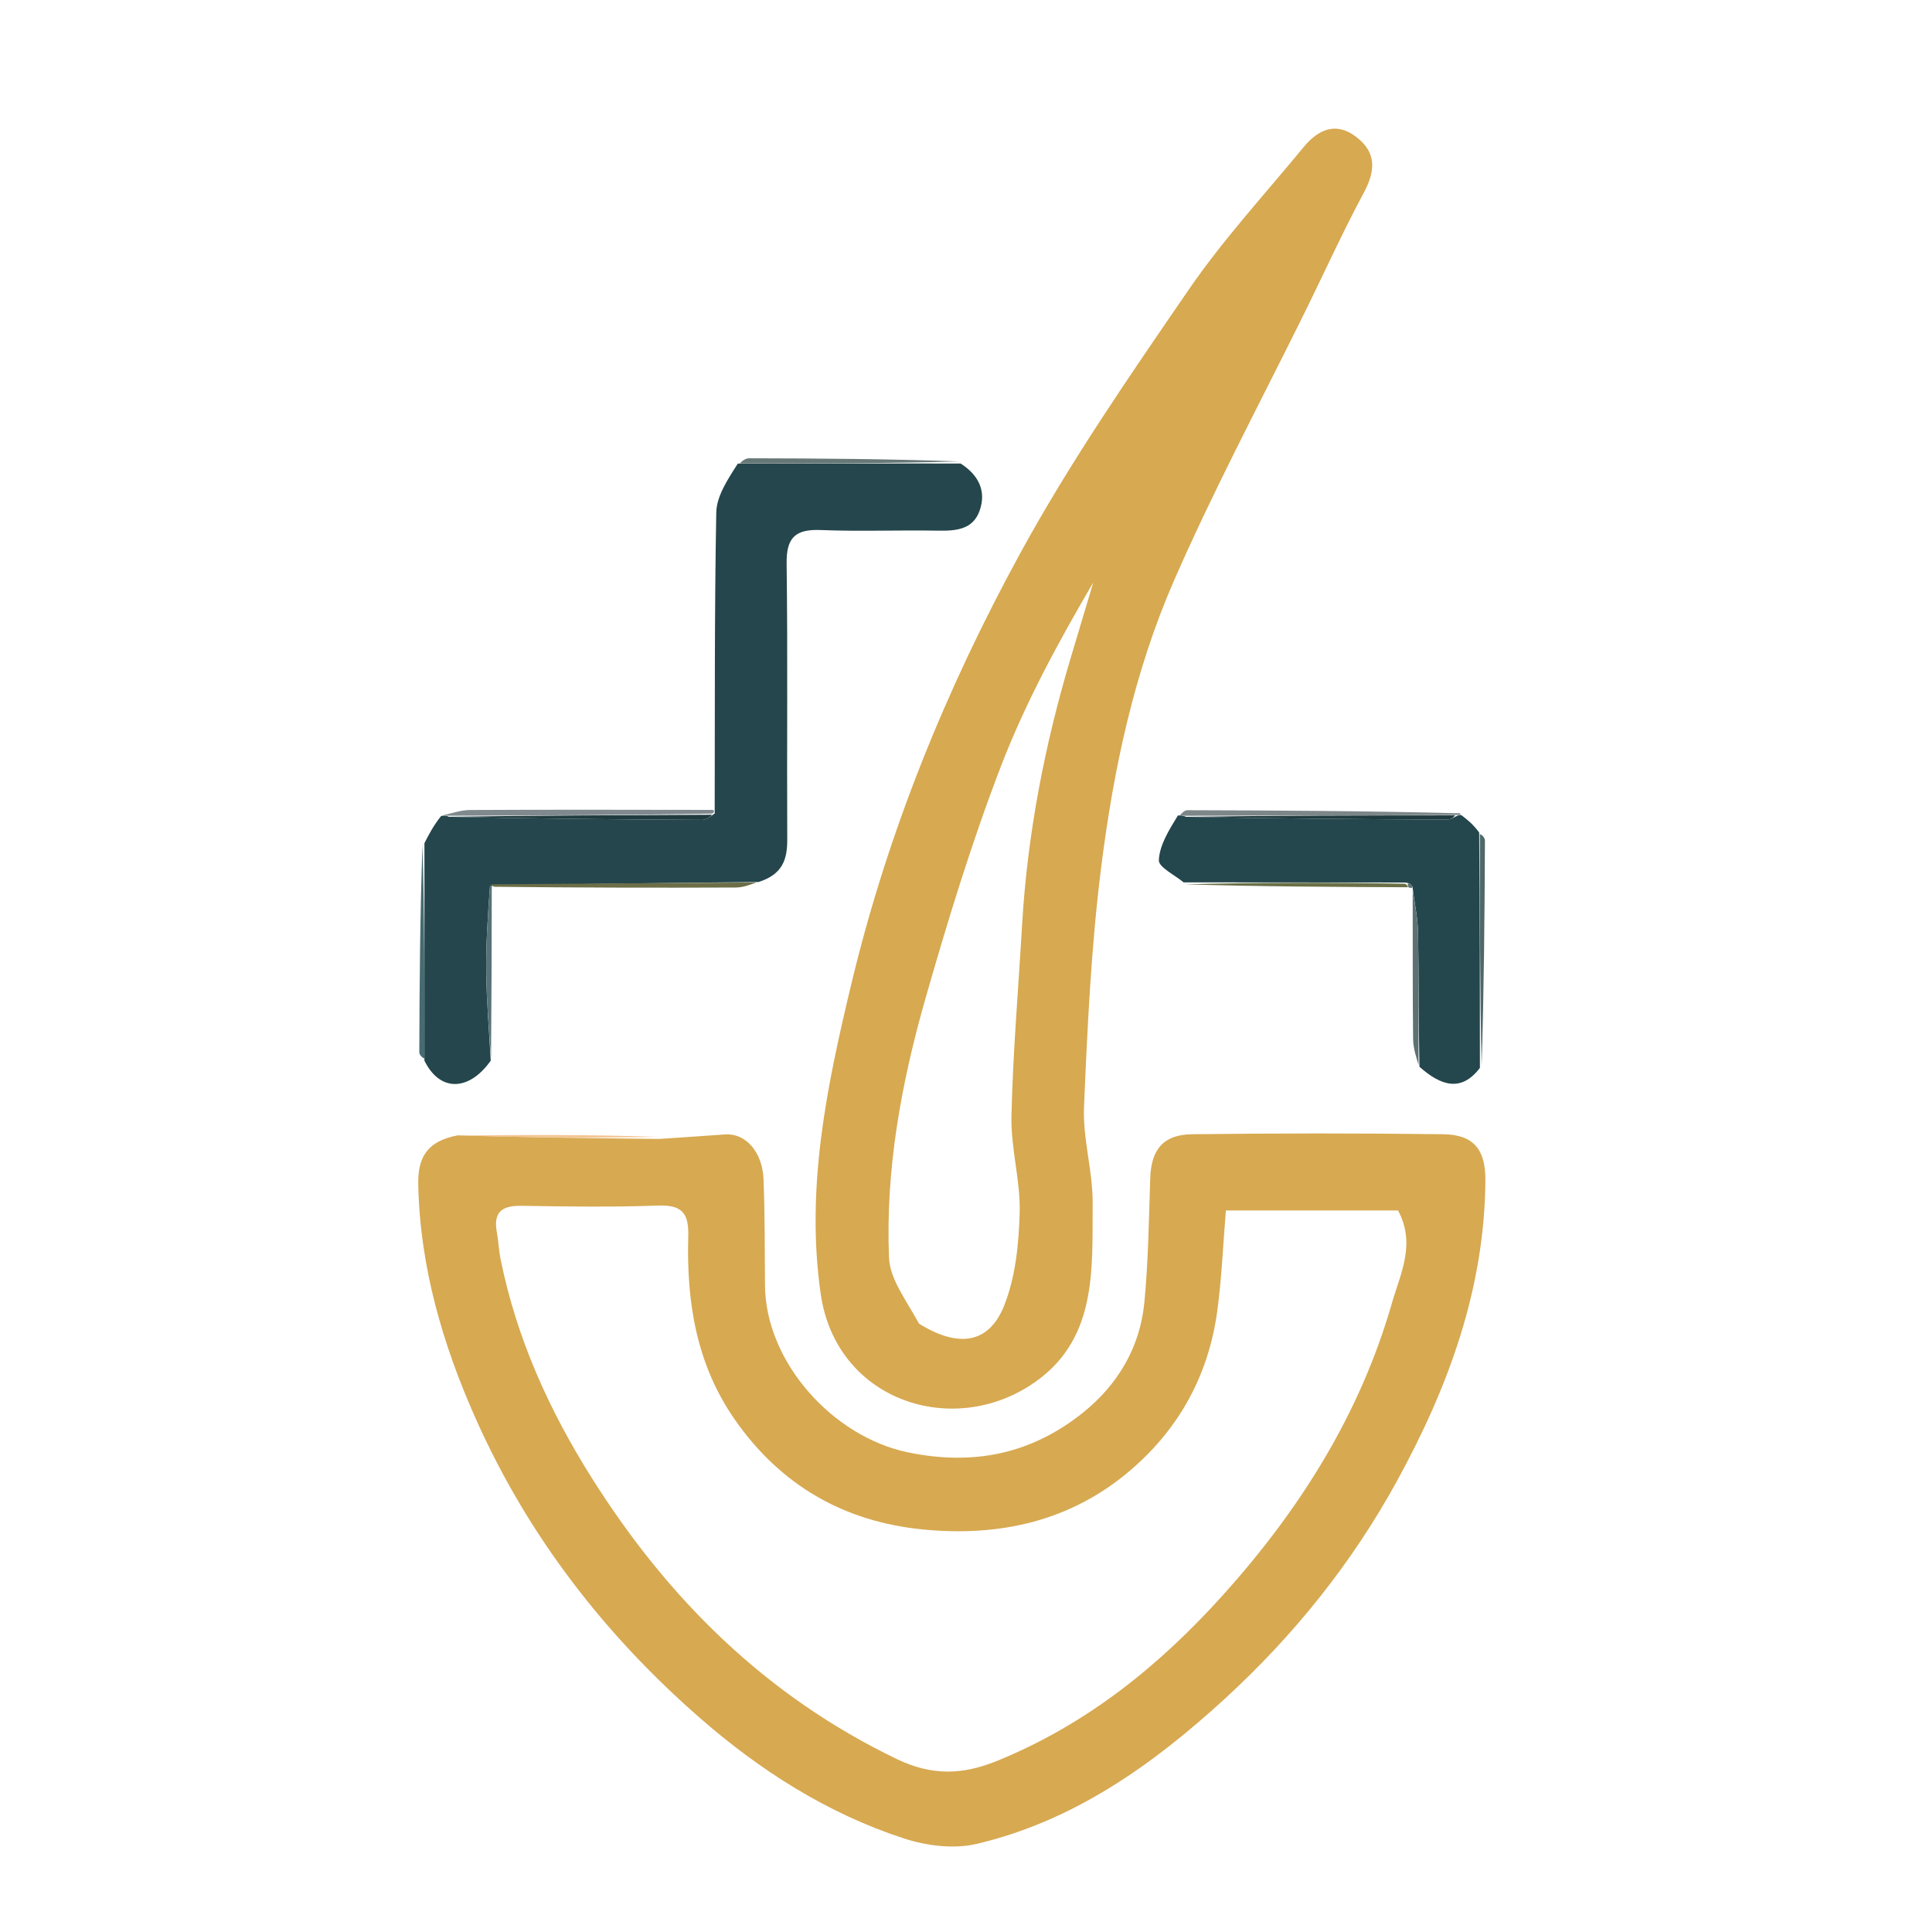
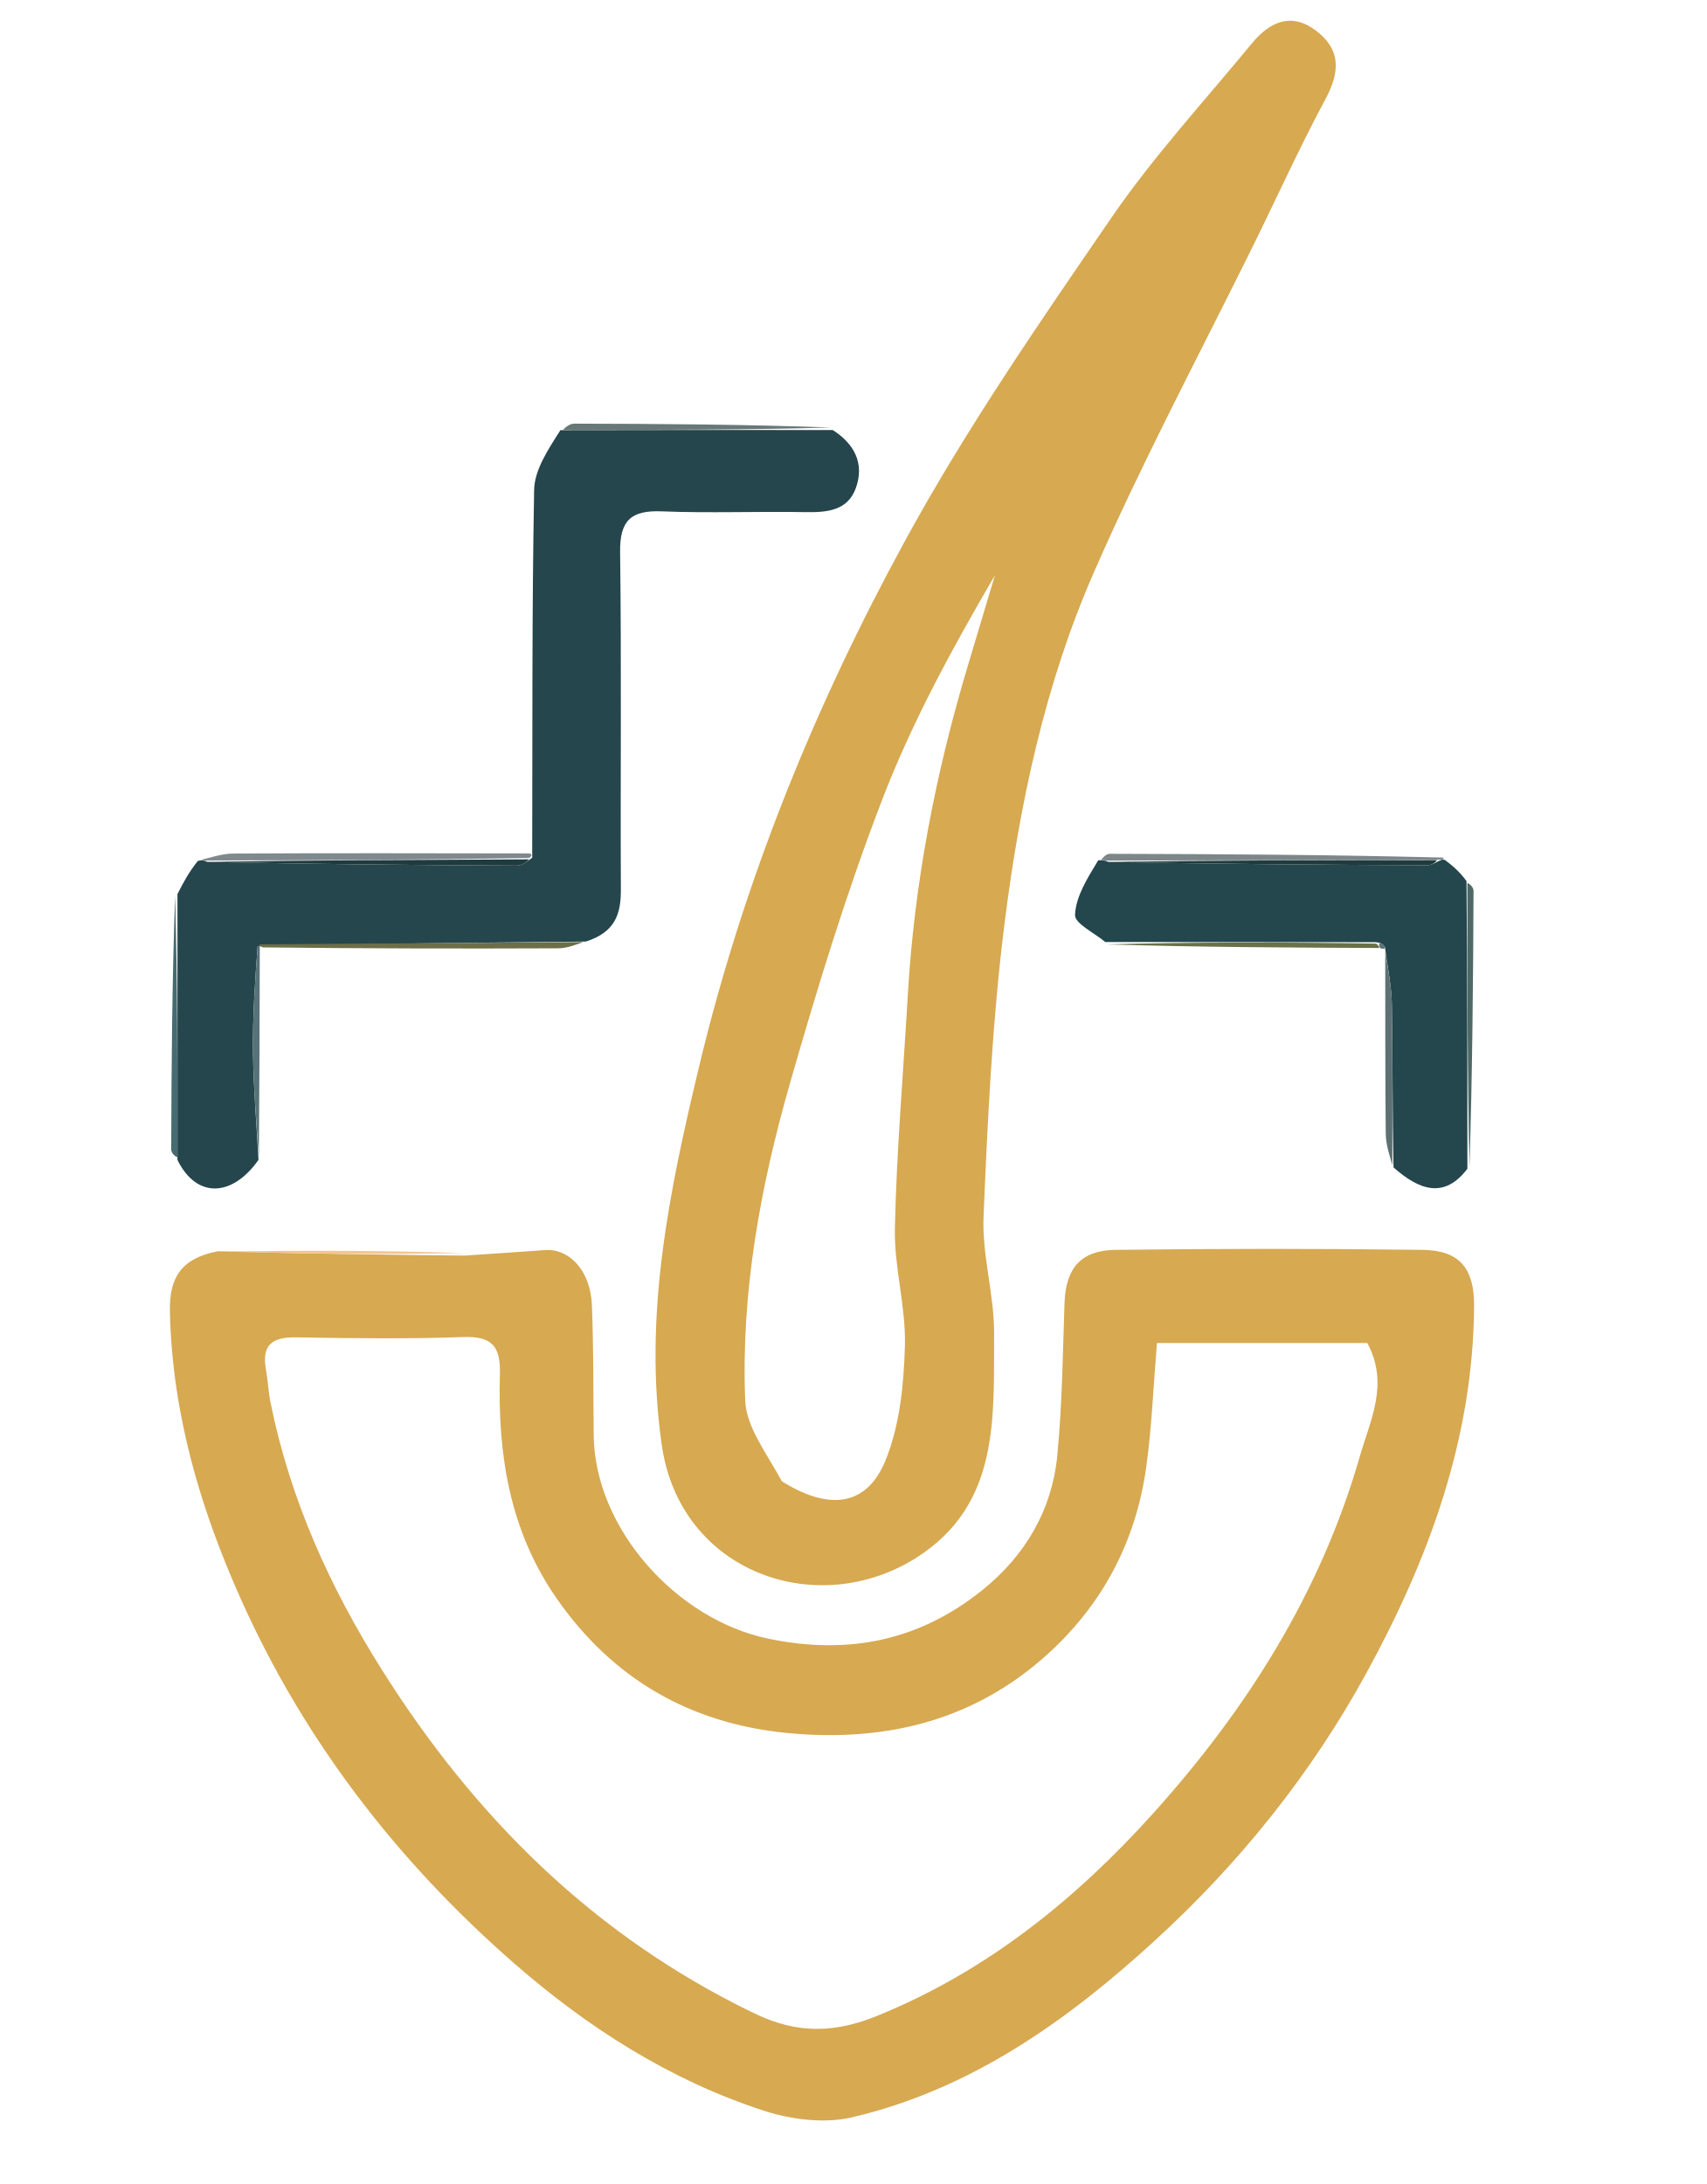
- <svg xmlns="http://www.w3.org/2000/svg" version="1.1" id="Layer_1" x="0px" y="0px" width="100%" viewBox="0 0 343 346" enable-background="new 0 0 343 346" xml:space="preserve">
+ <svg xmlns="http://www.w3.org/2000/svg" version="1.1" id="Layer_1" x="0px" y="0px" width="100%" viewBox="50 20 250 320" enable-background="new 0 0 343 346" xml:space="preserve">
  <path fill="#D7A951" opacity="1" stroke="none" d=" M118.051,203.971   C121.978,203.704 125.905,203.454 129.83,203.163   C133.469,202.893 136.536,206.243 136.729,211.235   C136.972,217.559 136.931,223.895 136.986,230.227   C137.106,243.962 149.134,257.316 162.593,260.102   C174.421,262.55 184.79,260.351 193.991,252.937   C200.176,247.953 204.146,241.278 204.917,233.267   C205.63,225.86 205.72,218.389 205.972,210.943   C206.143,205.907 208.284,203.195 213.443,203.131   C228.439,202.944 243.44,202.935 258.435,203.129   C263.865,203.199 266.023,205.846 265.986,211.374   C265.857,230.809 259.34,248.456 250.182,265.18   C242.124,279.895 231.701,292.891 219.3,304.251   C206.343,316.121 192.218,326.159 174.828,330.233   C170.778,331.182 165.9,330.561 161.865,329.245   C148.145,324.772 136.101,317.075 125.302,307.643   C108.199,292.704 94.545,275.012 85.252,254.213   C79.284,240.855 75.205,226.971 74.895,212.119   C74.792,207.153 76.591,204.349 81.953,203.329   C94.481,203.697 106.266,203.834 118.051,203.971  M250.34,216.781   C240.068,216.781 229.796,216.781 219.516,216.781   C218.991,223.114 218.766,229.045 217.957,234.896   C216.403,246.133 211.3,255.601 202.705,263.066   C191.915,272.436 179.051,275.265 165.264,273.91   C151.156,272.523 139.772,266.021 131.551,254.19   C124.644,244.249 122.913,233.052 123.247,221.373   C123.365,217.254 122.097,215.749 117.846,215.903   C109.696,216.198 101.525,216.084 93.366,215.948   C89.921,215.891 88.31,217.044 88.964,220.64   C89.256,222.246 89.316,223.896 89.638,225.494   C92.488,239.646 98.323,252.551 105.984,264.708   C119.656,286.401 137.19,303.763 160.583,315.025   C166.903,318.068 172.373,317.865 178.545,315.354   C194.549,308.845 207.574,298.343 218.977,285.677   C232.723,270.407 243.505,253.335 249.233,233.422   C250.772,228.072 253.572,222.77 250.34,216.781  z" />
  <path fill="#D7A950" opacity="1" stroke="none" d=" M232.732,57.773   C224.999,73.349 217.011,88.431 210.203,104.028   C203.106,120.286 199.409,137.68 197.197,155.212   C195.399,169.462 194.718,183.875 194.112,198.24   C193.871,203.936 195.695,209.701 195.656,215.429   C195.574,227.553 196.597,240.411 184.292,248.219   C169.753,257.445 149.655,250.457 146.965,231.738   C144.234,212.741 148.075,194.431 152.461,176.152   C158.964,149.05 169.406,123.386 182.701,99.061   C191.632,82.72 202.29,67.276 212.849,51.893   C219.018,42.906 226.48,34.802 233.428,26.356   C236.019,23.207 239.217,21.709 242.887,24.543   C246.501,27.334 246.334,30.567 244.196,34.545   C240.169,42.041 236.698,49.835 232.732,57.773  M164.569,237.05   C171.555,241.402 177.057,240.706 179.803,233.844   C181.856,228.712 182.436,222.77 182.59,217.159   C182.747,211.436 180.993,205.665 181.12,199.938   C181.372,188.556 182.354,177.191 183.012,165.817   C183.961,149.391 187.069,133.36 191.787,117.622   C193.118,113.182 194.445,108.741 195.773,104.301   C189.534,114.972 183.626,125.813 179.232,137.237   C174.033,150.754 169.775,164.669 165.781,178.603   C161.427,193.792 158.542,209.36 159.193,225.233   C159.351,229.094 162.277,232.842 164.569,237.05  z" />
  <path fill="#24464C" opacity="1" stroke="none" d=" M172.017,83.011   C175.178,85.024 176.686,87.899 175.411,91.48   C174.204,94.867 171.131,95.092 167.944,95.035   C160.956,94.91 153.956,95.203 146.976,94.922   C142.462,94.74 140.798,96.241 140.859,100.898   C141.073,117.372 140.889,133.852 140.97,150.329   C140.987,153.808 140.216,156.57 135.837,157.955   C119.34,158.141 103.666,158.255 87.743,158.66   C87.337,164.055 87.006,169.159 87.071,174.259   C87.138,179.49 87.592,184.715 87.877,189.942   C84.091,195.336 78.837,195.722 75.999,189.95   C76.004,176.388 76.004,163.693 76.003,150.997   C76.81,149.421 77.617,147.844 78.999,146.131   C79.573,145.995 80.024,146.089 80.385,146.283   C95.75,146.611 110.754,146.758 125.759,146.832   C126.502,146.836 127.249,146.207 127.985,145.671   C127.978,145.47 127.979,145.067 127.979,145.067   C128.026,127.312 127.932,109.555 128.261,91.805   C128.315,88.877 130.224,85.984 132.119,83.025   C145.98,82.987 158.998,82.999 172.017,83.011  z" />
  <path fill="#24464D" opacity="1" stroke="none" d=" M211.942,158.023   C210.373,156.698 207.459,155.313 207.514,154.058   C207.631,151.365 209.28,148.739 210.923,146.042   C211.708,146.031 211.872,146.063 212.395,146.289   C228.227,146.593 243.7,146.711 259.172,146.78   C259.784,146.782 260.397,146.307 261.172,145.994   C261.336,145.933 261.681,145.98 261.681,145.98   C262.699,146.757 263.718,147.535 264.871,149.087   C265.005,163.655 265.005,177.45 265.004,191.245   C261.685,195.616 258.056,194.494 254.177,191.045   C254.002,182.525 254.078,174.803 253.934,167.085   C253.883,164.374 253.293,161.672 252.948,158.966   C252.948,158.966 253.027,158.987 252.924,158.805   C252.646,158.335 252.395,158.149 251.595,158.051   C238.062,158.032 225.002,158.028 211.942,158.023  z" />
  <path fill="#7D8688" opacity="1" stroke="none" d=" M212.035,146.095   C211.872,146.063 211.708,146.031 211.295,146.008   C211.559,145.698 212.074,145.099 212.588,145.1   C228.791,145.138 244.994,145.234 261.439,145.65   C261.681,145.98 261.336,145.933 260.703,145.963   C244.058,146.027 228.047,146.061 212.035,146.095  z" />
  <path fill="#7F898E" opacity="1" stroke="none" d=" M127.513,145.044   C127.979,145.067 127.978,145.47 127.518,145.708   C111.38,145.994 95.702,146.041 80.024,146.089   C80.024,146.089 79.573,145.995 79.343,146.002   C80.805,145.679 82.497,145.071 84.191,145.062   C98.476,144.986 112.761,145.02 127.513,145.044  z" />
  <path fill="#6C6E47" opacity="1" stroke="none" d=" M87.992,158.369   C103.666,158.255 119.34,158.141 135.478,158.025   C134.559,158.345 133.177,158.939 131.793,158.945   C117.535,159.007 103.277,158.974 88.525,158.812   C88.031,158.658 87.992,158.369 87.992,158.369  z" />
  <path fill="#4F6868" opacity="1" stroke="none" d=" M265.314,190.927   C265.005,177.45 265.005,163.655 264.998,149.384   C265.309,149.452 265.906,149.997 265.904,150.541   C265.849,163.897 265.731,177.254 265.314,190.927  z" />
  <path fill="#6A7047" opacity="1" stroke="none" d=" M212.196,158.373   C225.002,158.028 238.062,158.032 251.598,158.26   C252.074,158.482 252.107,158.898 252.107,158.898   C238.888,158.84 225.669,158.781 212.196,158.373  z" />
  <path fill="#677876" opacity="1" stroke="none" d=" M171.793,82.638   C158.998,82.999 145.98,82.987 132.495,82.995   C132.729,82.687 133.429,82.073 134.129,82.074   C146.609,82.093 159.088,82.187 171.793,82.638  z" />
  <path fill="#466B70" opacity="1" stroke="none" d=" M75.655,151.249   C76.004,163.693 76.004,176.388 76.004,189.554   C75.684,189.493 75.085,188.961 75.086,188.43   C75.121,176.12 75.22,163.81 75.655,151.249  z" />
  <path fill="#F3C491" opacity="1" stroke="none" d=" M117.834,203.591   C106.266,203.834 94.481,203.697 82.317,203.381   C93.83,203.205 105.723,203.208 117.834,203.591  z" />
  <path fill="#577278" opacity="1" stroke="none" d=" M87.743,158.66   C87.992,158.369 88.031,158.658 88.062,158.8   C88.054,168.965 88.016,178.99 87.927,189.478   C87.592,184.715 87.138,179.49 87.071,174.259   C87.006,169.159 87.337,164.055 87.743,158.66  z" />
  <path fill="#5D7173" opacity="1" stroke="none" d=" M252.968,159.437   C253.293,161.672 253.883,164.374 253.934,167.085   C254.078,174.803 254.002,182.525 254.013,190.732   C253.675,189.517 253.062,187.819 253.042,186.115   C252.94,177.38 252.99,168.644 252.968,159.437  z" />
  <path fill="#5D7173" opacity="1" stroke="none" d=" M252.328,158.96   C252.107,158.898 252.074,158.482 252.071,158.274   C252.395,158.149 252.646,158.335 252.914,158.845   C253.007,159.065 252.55,159.022 252.328,158.96  z" />
  <path fill="#203B3F" opacity="1" stroke="none" d=" M80.385,146.283   C95.702,146.041 111.38,145.994 127.526,145.91   C127.249,146.207 126.502,146.836 125.759,146.832   C110.754,146.758 95.75,146.611 80.385,146.283  z" />
  <path fill="#203B3F" opacity="1" stroke="none" d=" M212.395,146.289   C228.047,146.061 244.058,146.027 260.539,146.023   C260.397,146.307 259.784,146.782 259.172,146.78   C243.7,146.711 228.227,146.593 212.395,146.289  z" />
</svg>
